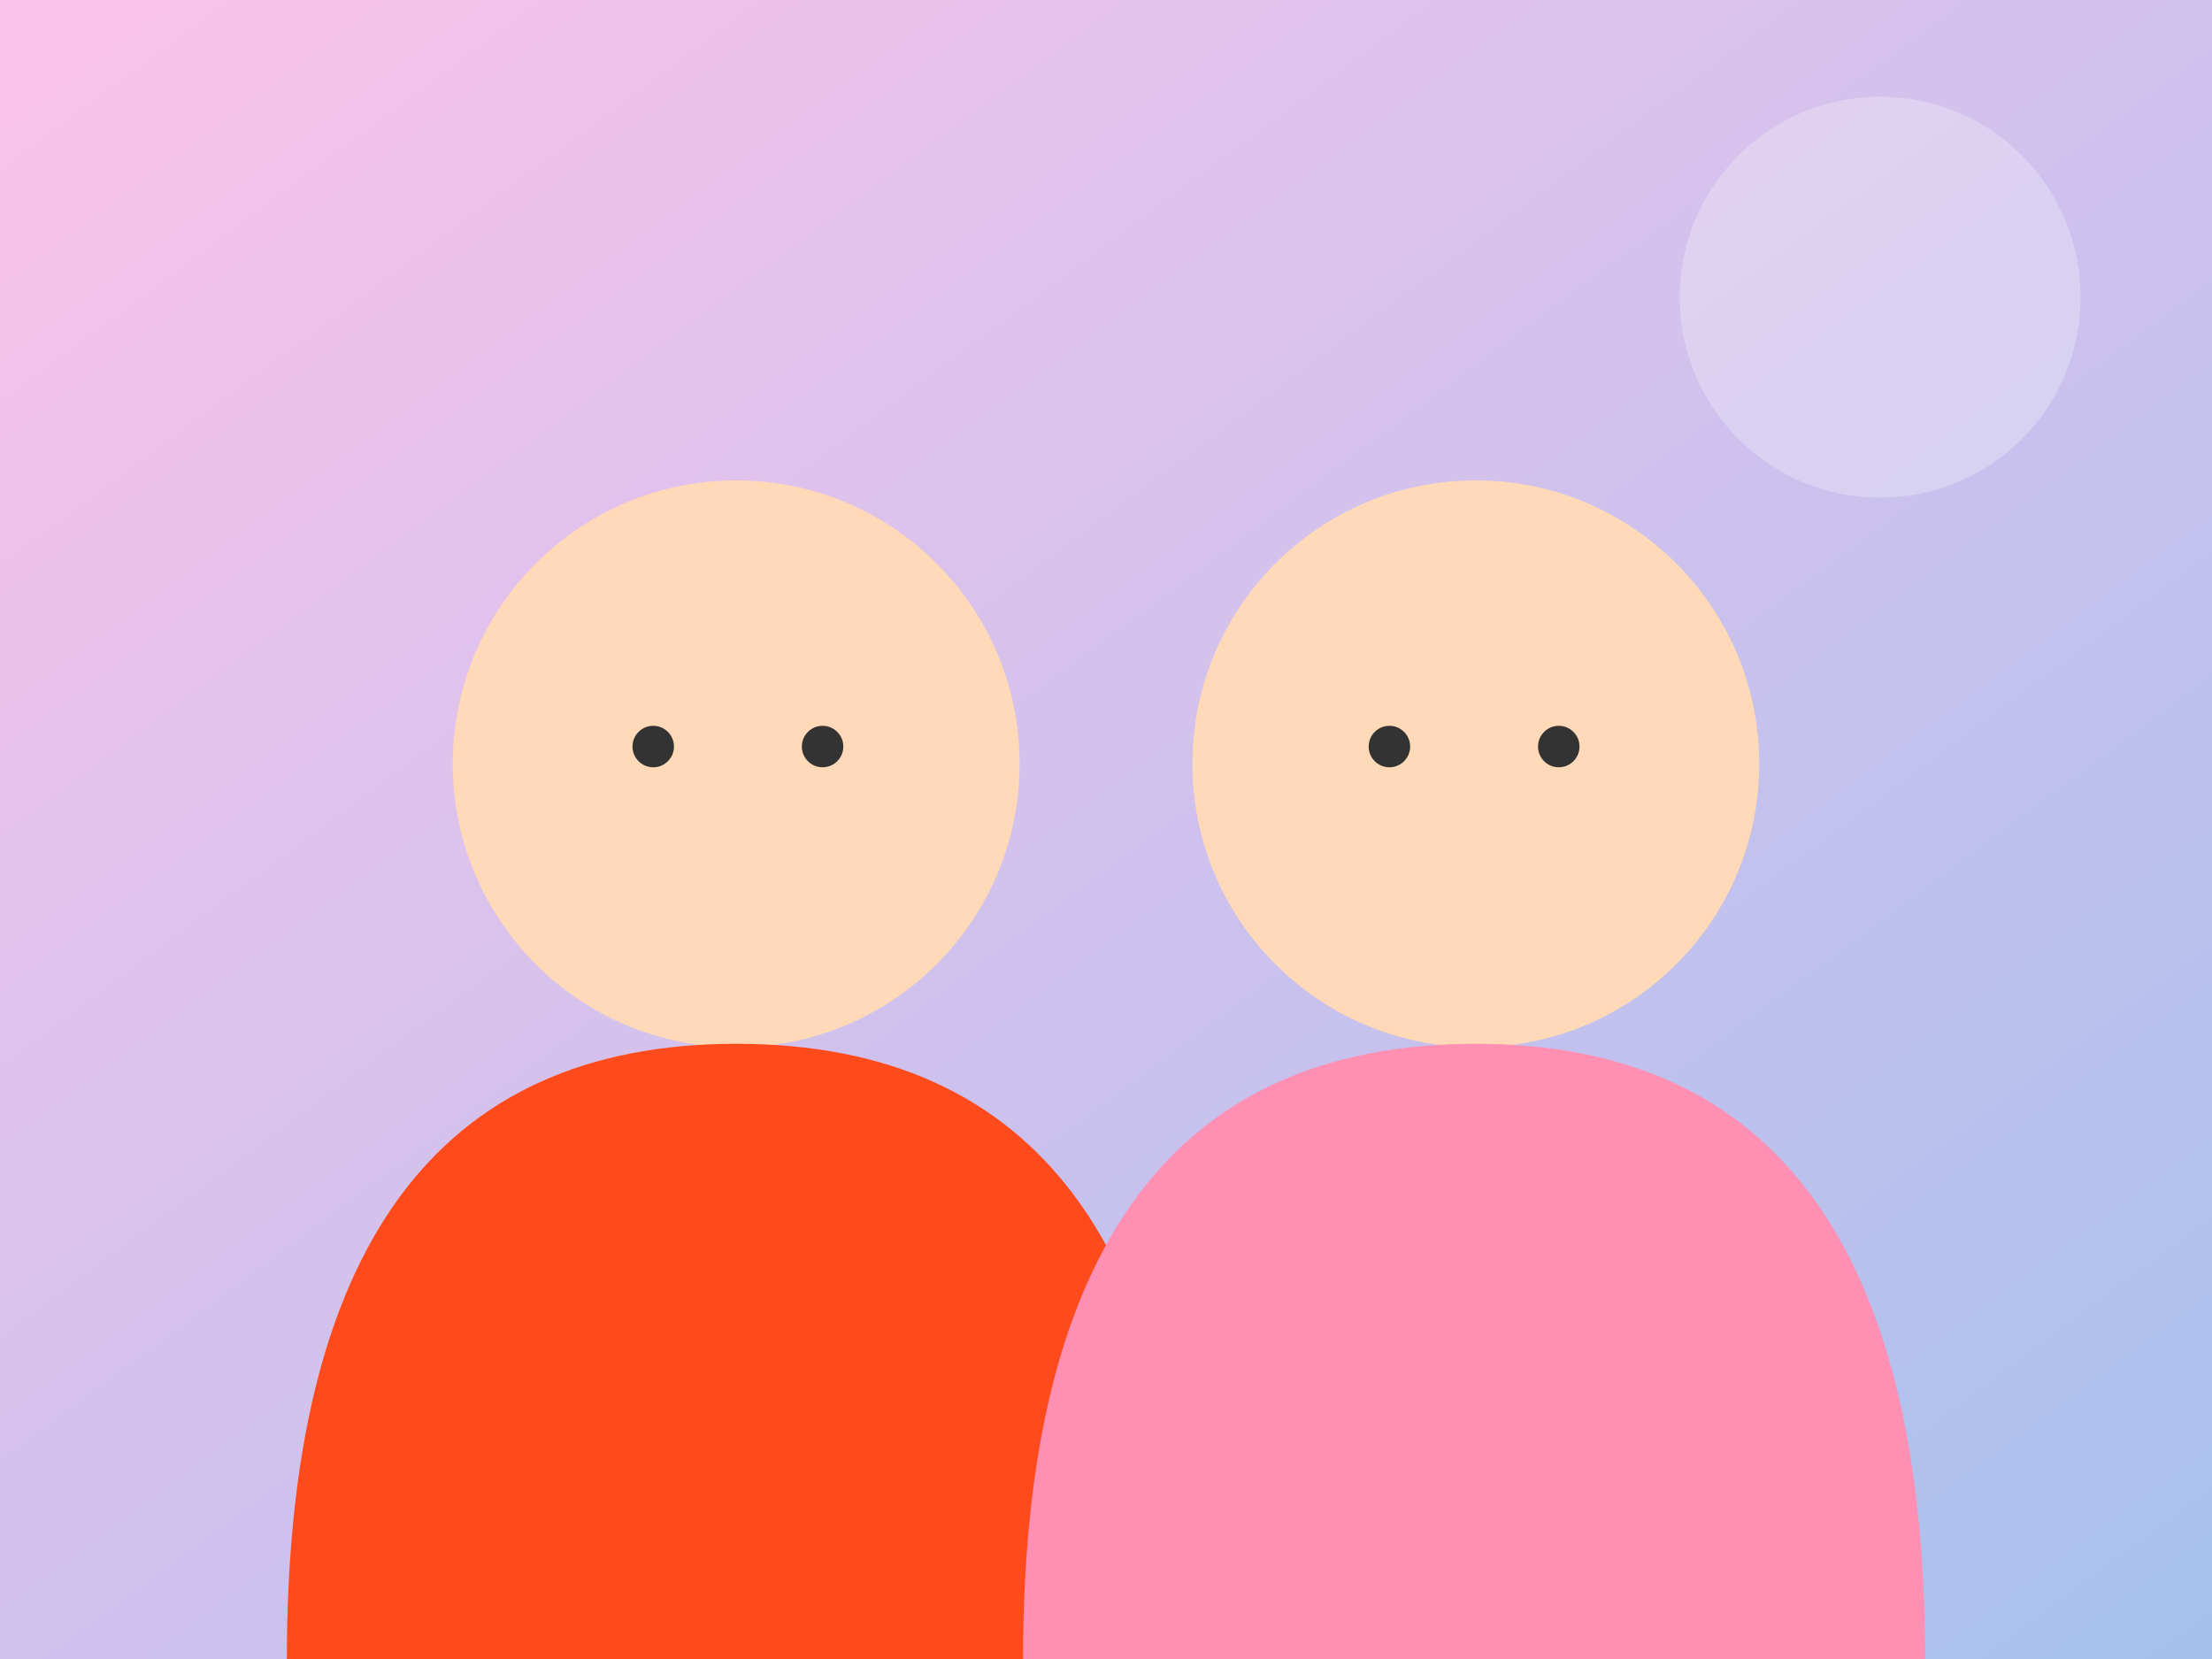
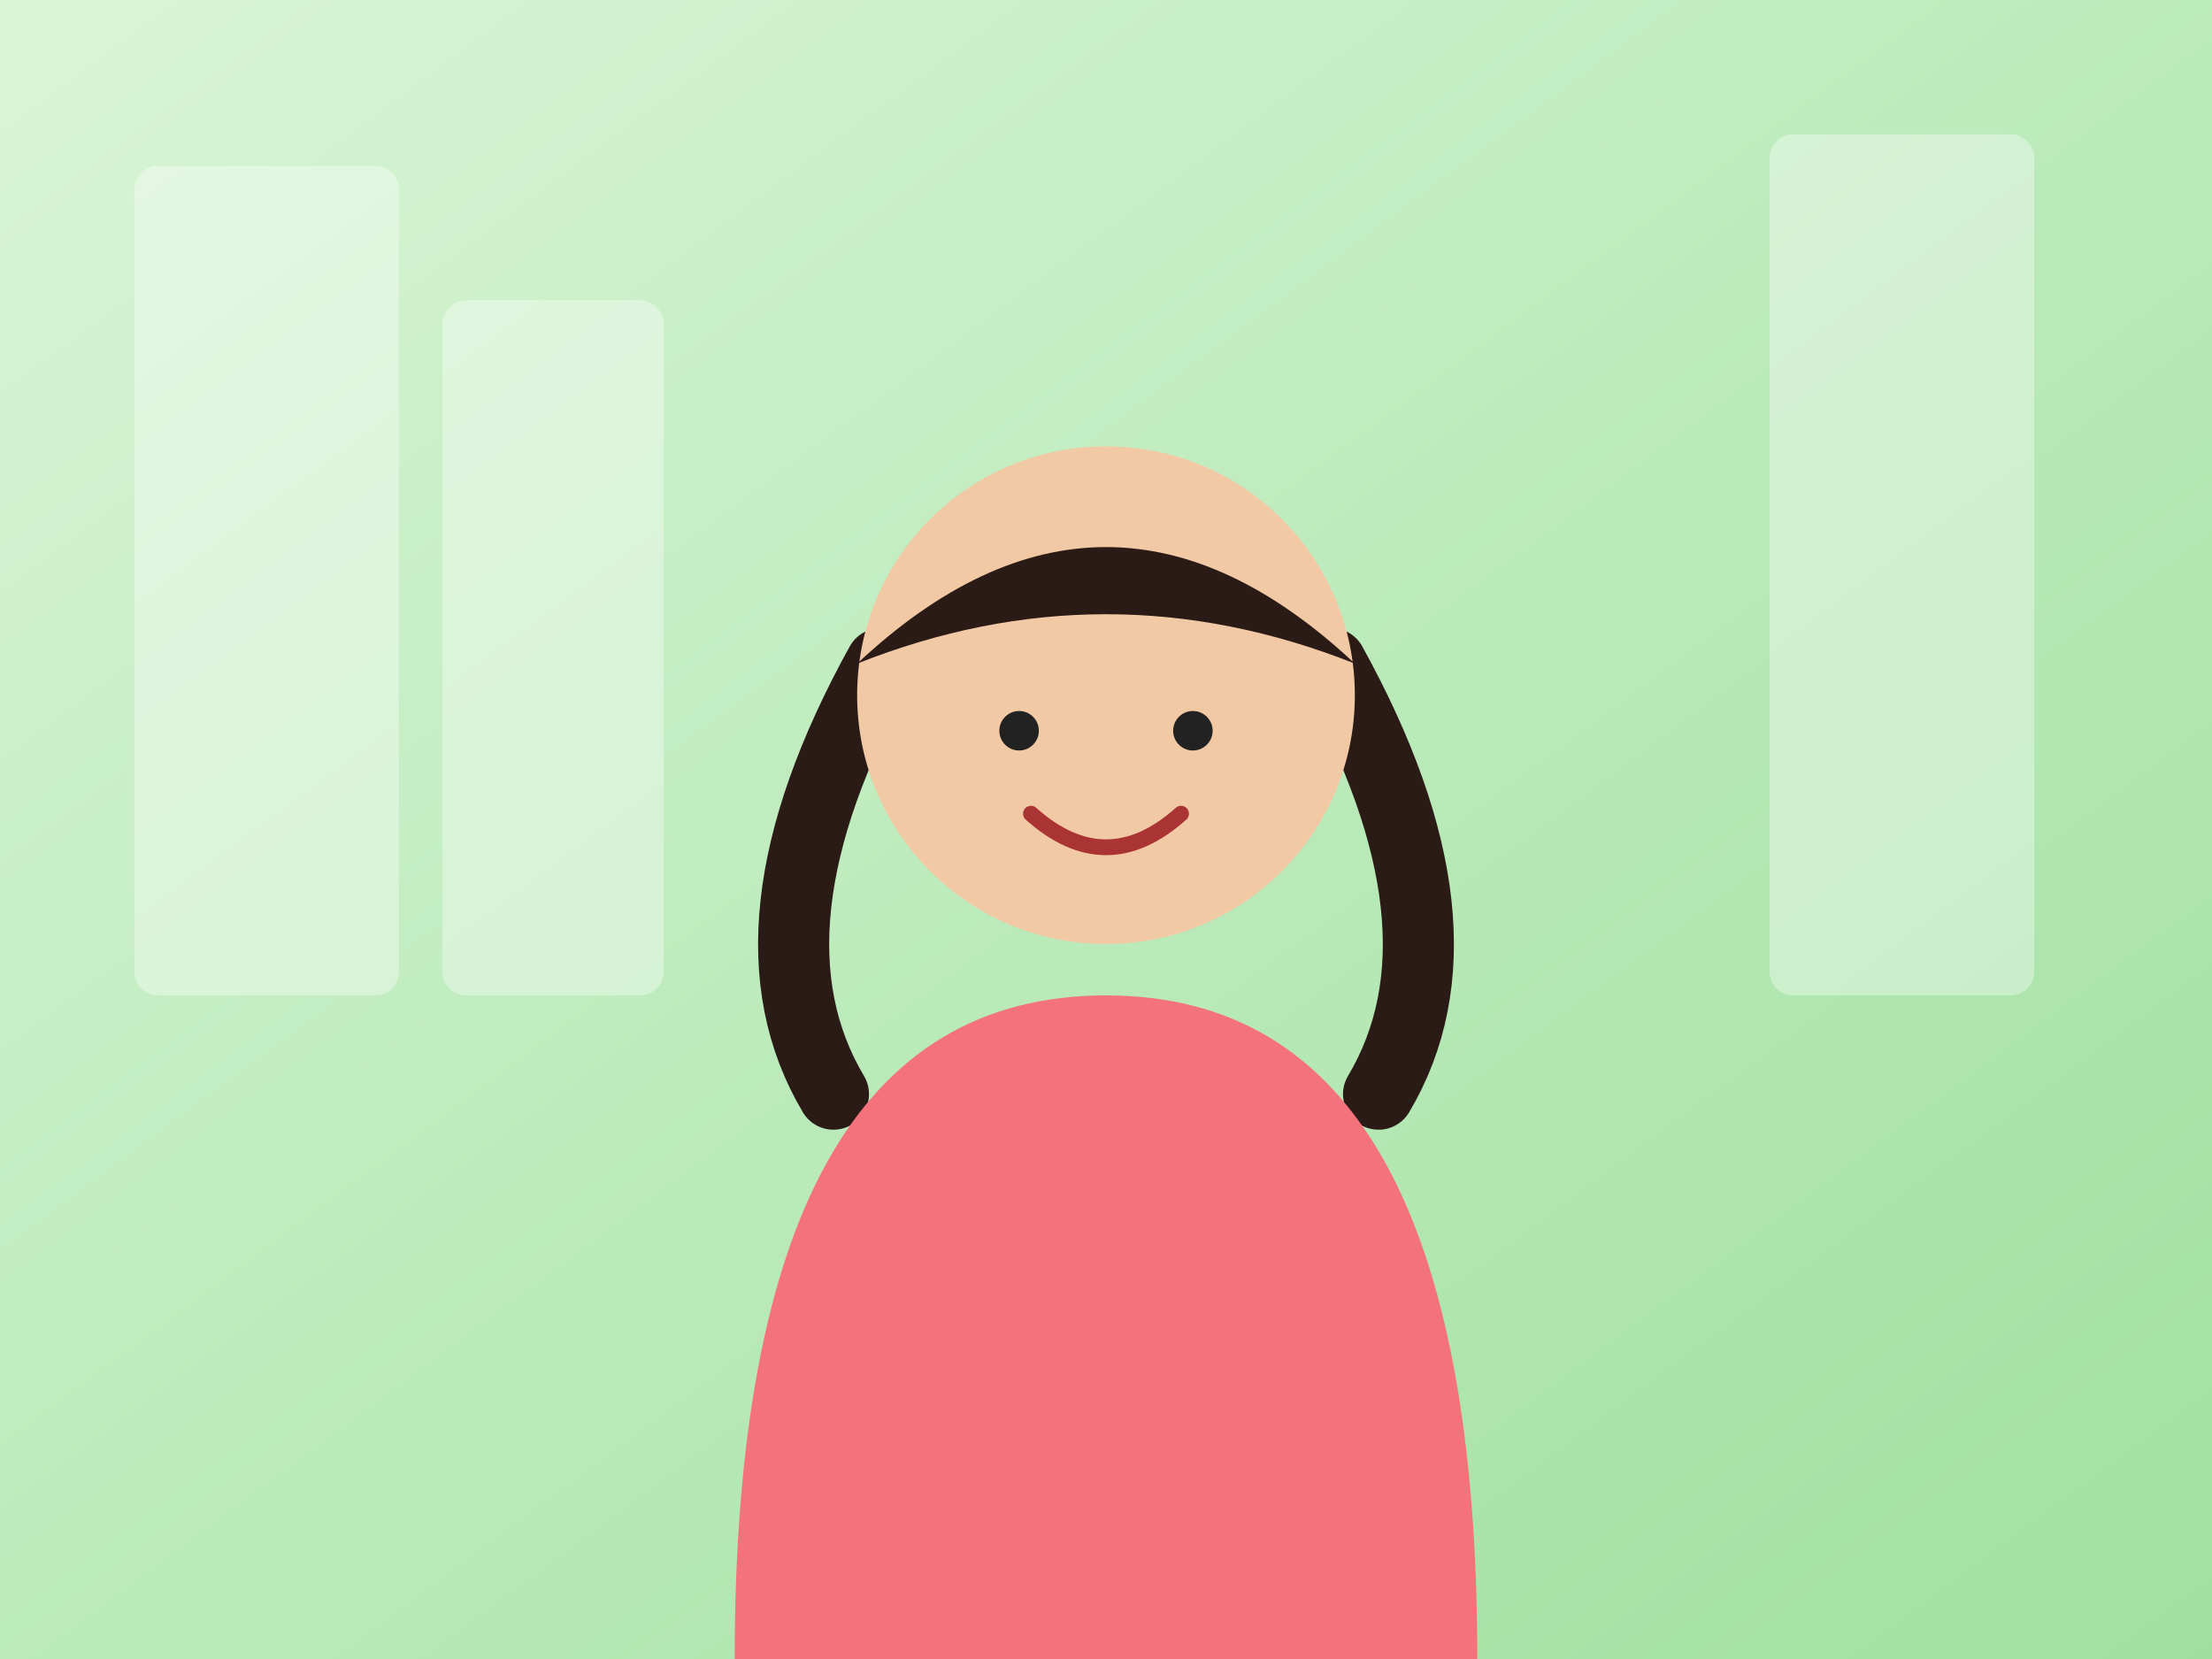
- <svg xmlns="http://www.w3.org/2000/svg" viewBox="0 0 640 480">
+ <svg xmlns="http://www.w3.org/2000/svg" viewBox="0 0 560 420" preserveAspectRatio="xMidYMid slice">
  <defs>
    <linearGradient id="g" x1="0" y1="0" x2="1" y2="1">
-       <stop offset="0" stop-color="#fbc2eb" />
-       <stop offset="1" stop-color="#a6c1ee" />
+       <stop offset="0" stop-color="#d9f5d6" />
+       <stop offset="1" stop-color="#9fe0a0" />
    </linearGradient>
  </defs>
-   <rect width="640" height="480" fill="url(#g)" />
-   <circle cx="544" cy="86" r="58" fill="#fff" opacity=".25" />
-   <circle cx="213" cy="221" r="82" fill="#ffd9b8" />
-   <path d="M83 480 Q83 302 213 302 Q344 302 344 480Z" fill="#ff4a1c" />
-   <circle cx="189" cy="216" r="6" fill="#333" />
-   <circle cx="238" cy="216" r="6" fill="#333" />
-   <circle cx="427" cy="221" r="82" fill="#ffd9b8" />
-   <path d="M296 480 Q296 302 427 302 Q557 302 557 480Z" fill="#ff8fb3" />
-   <circle cx="402" cy="216" r="6" fill="#333" />
-   <circle cx="451" cy="216" r="6" fill="#333" />
+   <rect width="560" height="420" fill="url(#g)" />
+   <g opacity=".35" fill="#fff">
+     <rect x="34" y="42" width="67" height="210" rx="6" />
+     <rect x="112" y="76" width="56" height="176" rx="6" />
+     <rect x="448" y="34" width="67" height="218" rx="6" />
+   </g>
+   <path d="M223 168 Q186 235 211 277" stroke="#2b1b17" stroke-width="18" fill="none" stroke-linecap="round" />
+   <path d="M337 168 Q374 235 349 277" stroke="#2b1b17" stroke-width="18" fill="none" stroke-linecap="round" />
+   <circle cx="280" cy="176" r="63" fill="#f2c9a5" />
+   <path d="M217 168 Q280 109 343 168 Q280 143 217 168Z" fill="#2b1b17" />
+   <circle cx="258" cy="185" r="5" fill="#222" />
+   <circle cx="302" cy="185" r="5" fill="#222" />
+   <path d="M261 206 Q280 223 299 206" stroke="#a33" stroke-width="4" fill="none" stroke-linecap="round" />
+   <path d="M186 420 Q186 252 280 252 Q374 252 374 420Z" fill="#f4727c" />
</svg>
